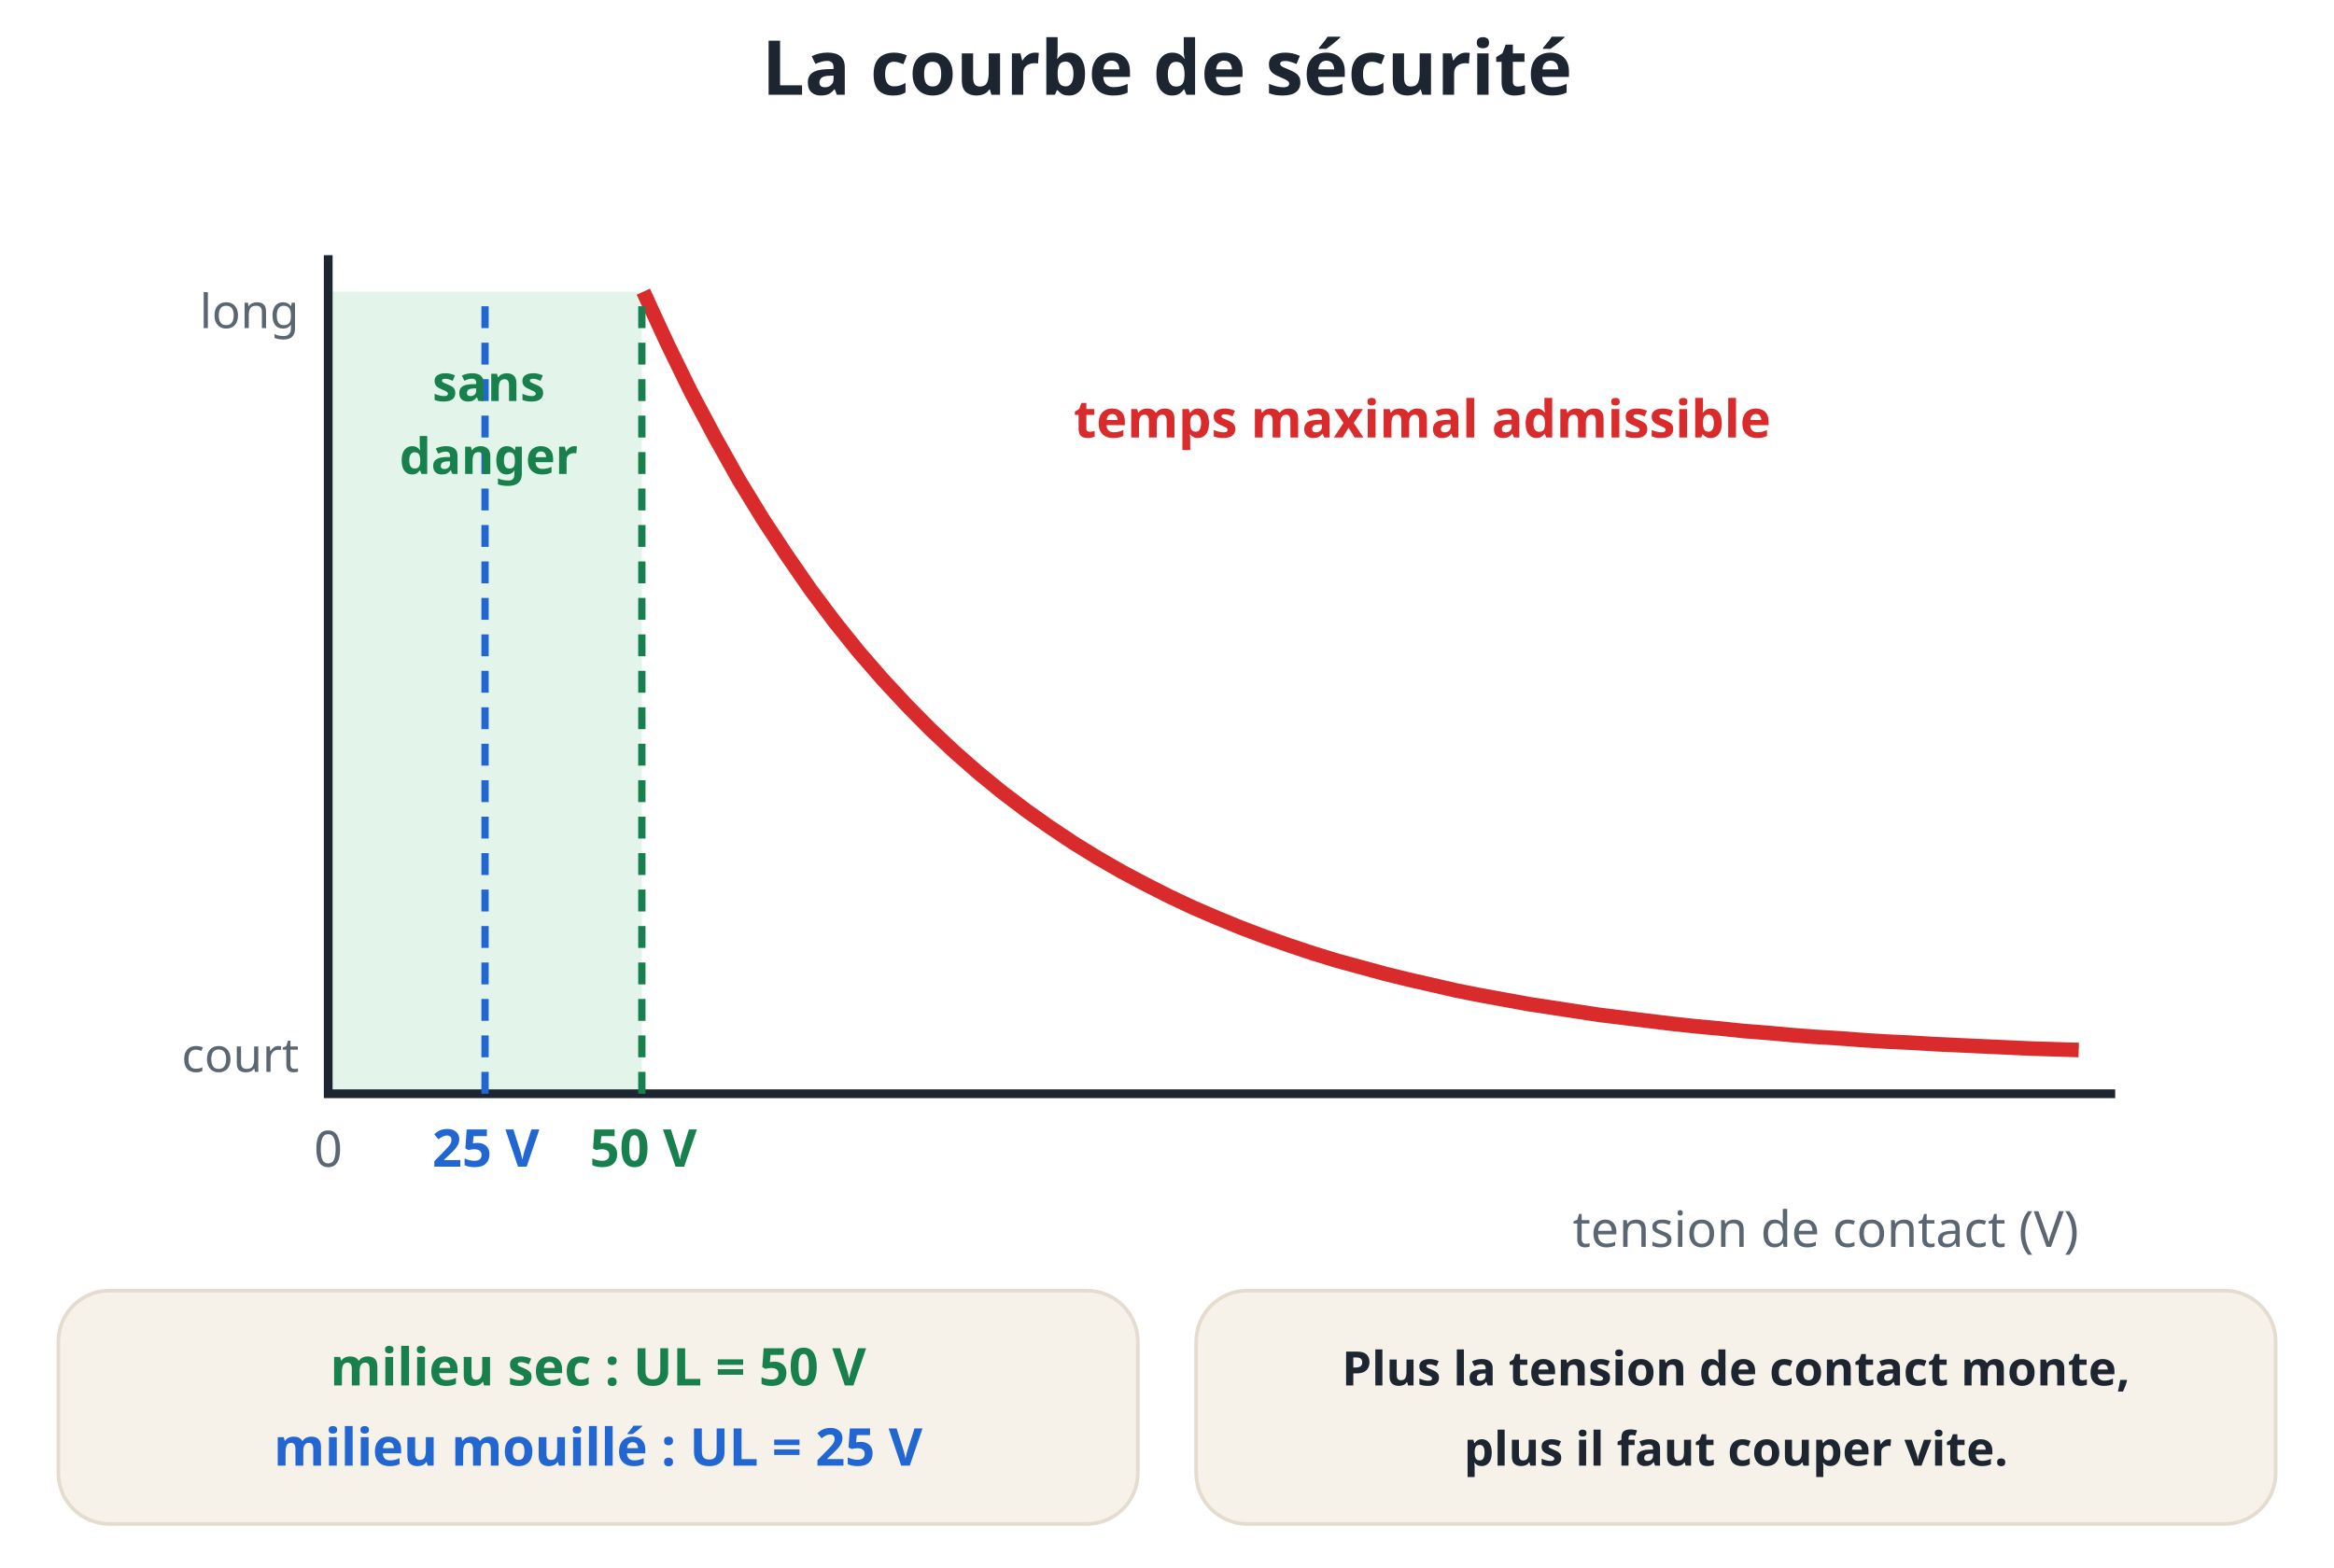
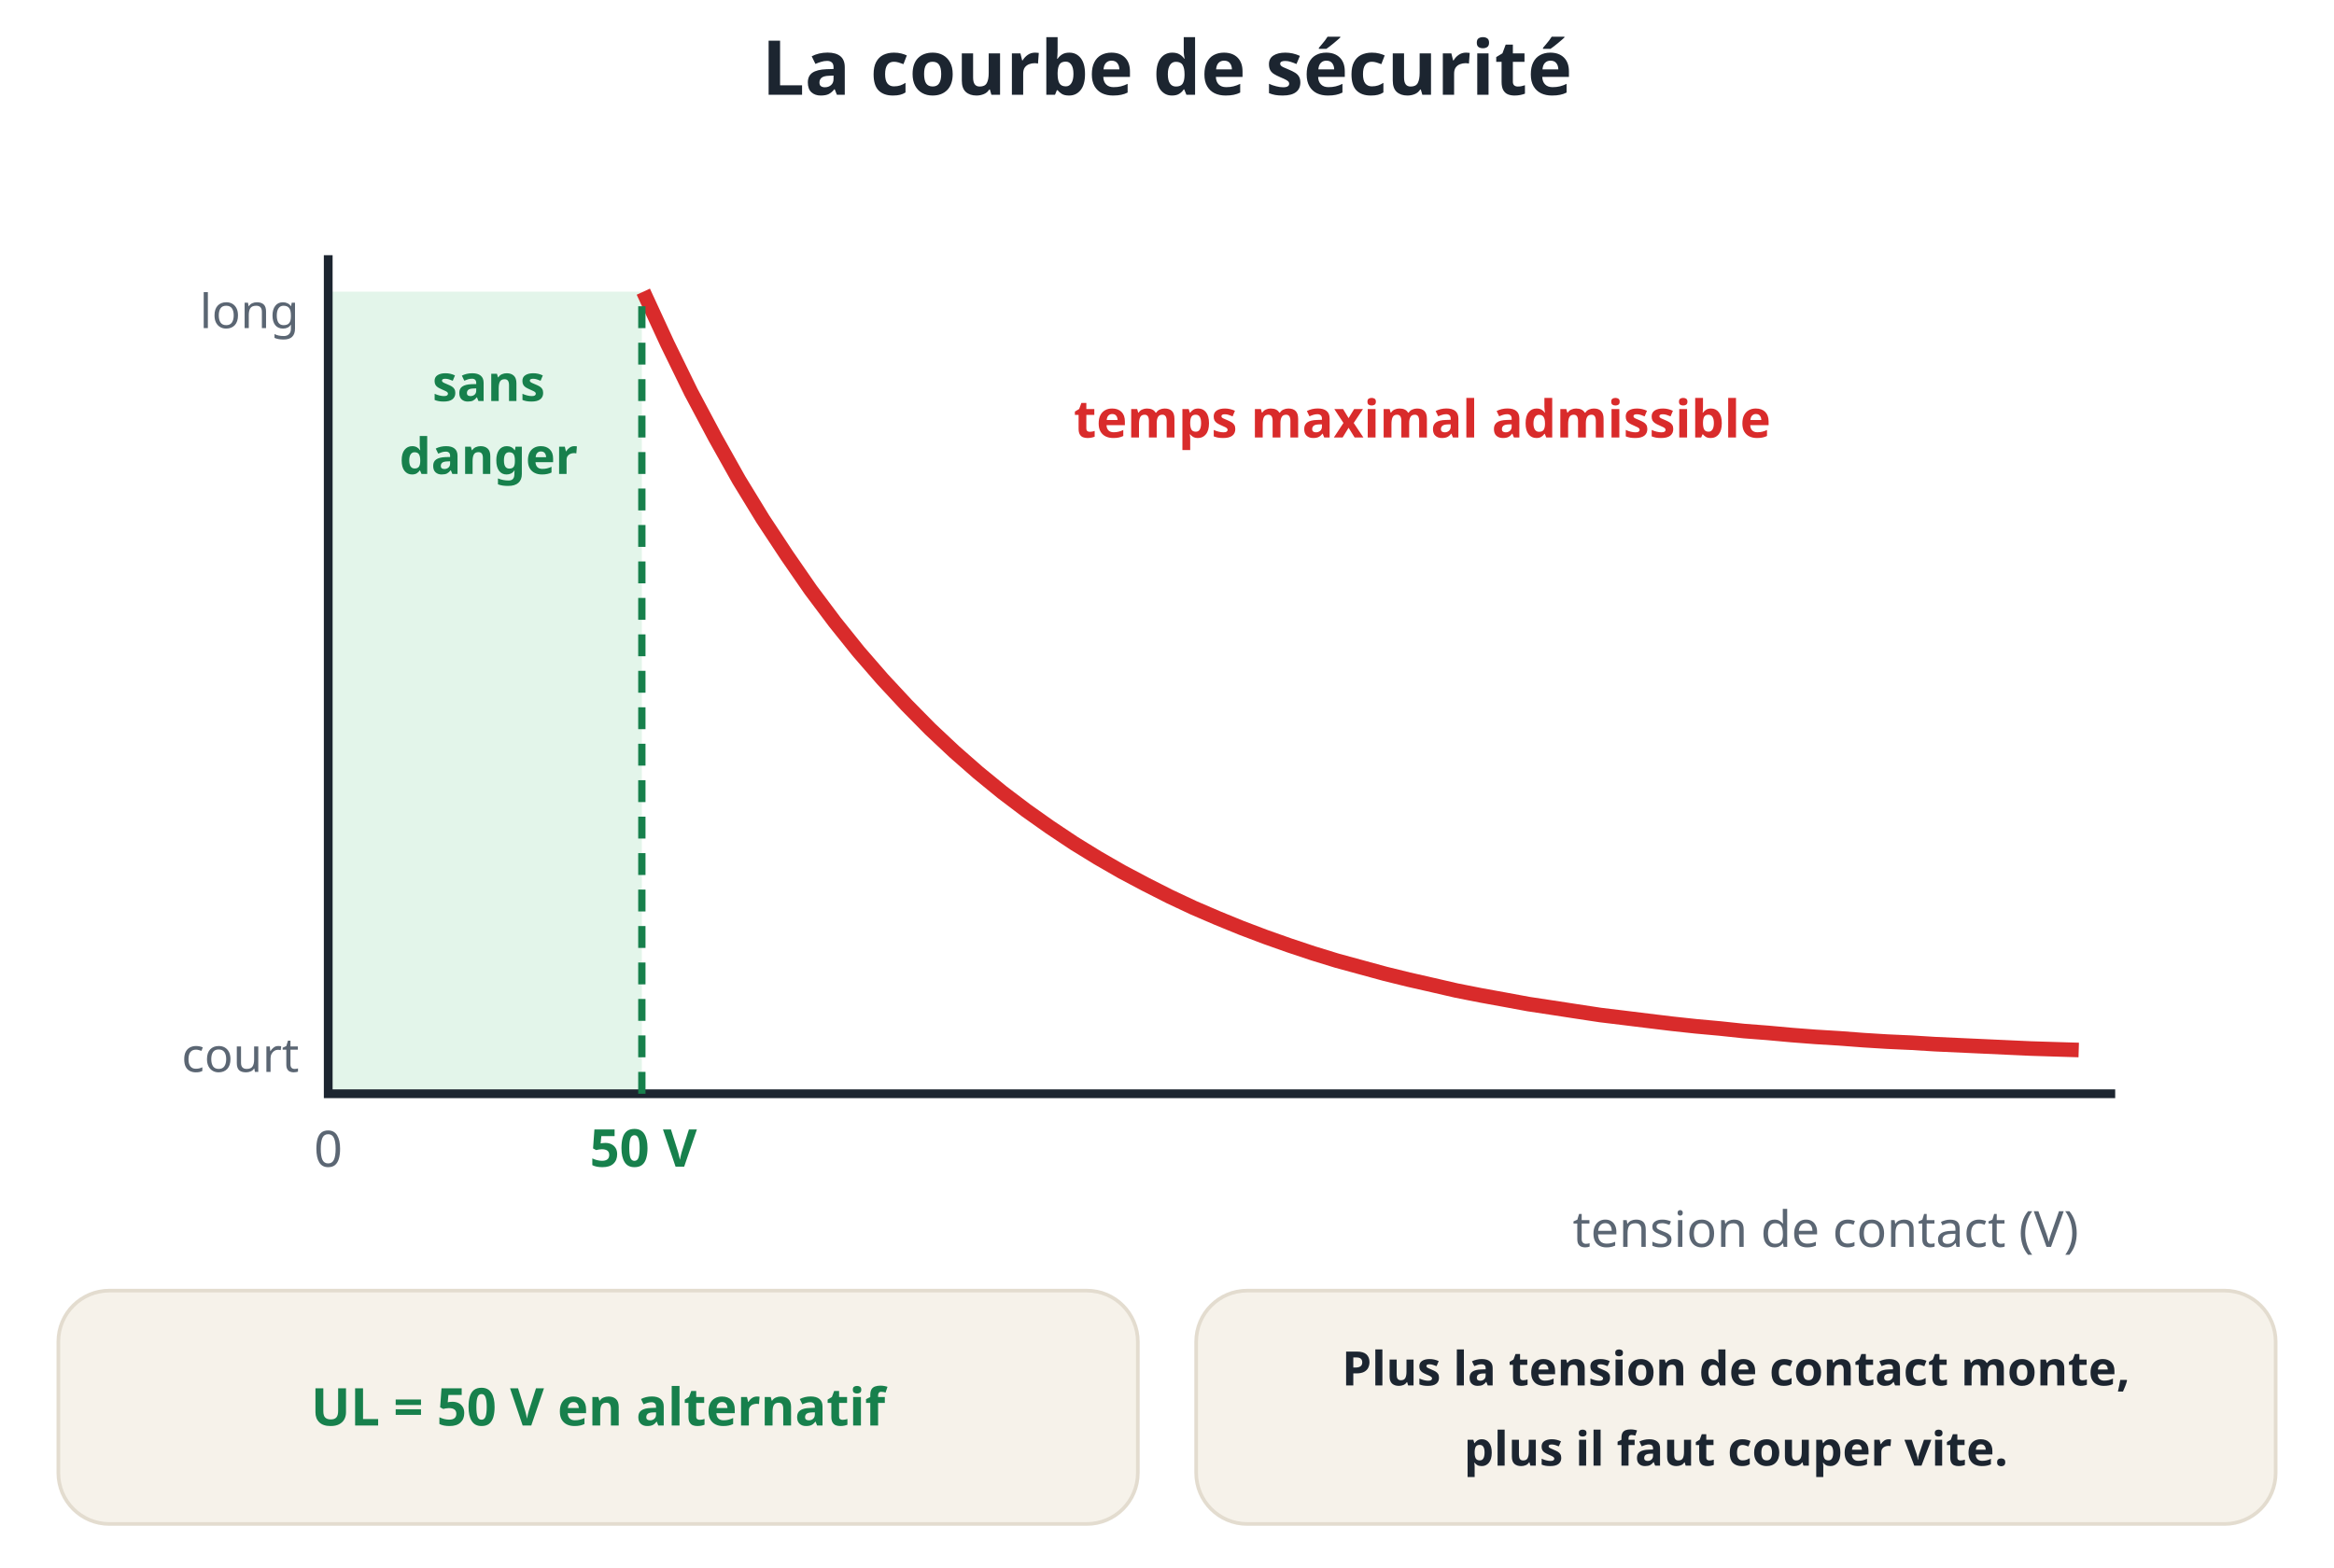
- <svg xmlns="http://www.w3.org/2000/svg" viewBox="0 0 640 430" font-family="'Segoe UI',system-ui,sans-serif" role="img" aria-label="Courbe de sécurité : en abscisse la tension de contact, en ordonnée le temps maximal admissible. Sous la tension limite, sans danger : 50 V en milieu sec, 25 V en milieu mouillé. Plus la tension de contact monte, plus il faut couper vite">
+ <svg xmlns="http://www.w3.org/2000/svg" viewBox="0 0 640 430" font-family="'Segoe UI',system-ui,sans-serif" role="img" aria-label="Courbe de sécurité : en abscisse la tension de contact, en ordonnée le temps maximal admissible. Sous la tension limite, sans danger : 50 V en alternatif. Plus la tension de contact monte, plus il faut couper vite">
  <defs>
    <linearGradient id="corps" x1="0" y1="0" x2="1" y2="0">
      <stop offset="0" stop-color="#eef0f2" />
      <stop offset=".5" stop-color="#fdfdfd" />
      <stop offset="1" stop-color="#dfe2e6" />
    </linearGradient>
    <linearGradient id="nez" x1="0" y1="0" x2="0" y2="1">
      <stop offset="0" stop-color="#ffffff" />
      <stop offset="1" stop-color="#e9ebee" />
    </linearGradient>
    <linearGradient id="manette" x1="0" y1="0" x2="0" y2="1">
      <stop offset="0" stop-color="#4a5058" />
      <stop offset="1" stop-color="#23272c" />
    </linearGradient>
    <radialGradient id="vis" cx=".4" cy=".35" r=".7">
      <stop offset="0" stop-color="#f1f2f4" />
      <stop offset="1" stop-color="#8d949c" />
    </radialGradient>
    <linearGradient id="cuivreH" x1="0" y1="0" x2="0" y2="1">
      <stop offset="0" stop-color="#f0b77a" />
      <stop offset=".5" stop-color="#c9782f" />
      <stop offset="1" stop-color="#8f4f17" />
    </linearGradient>
    <linearGradient id="cuivreV" x1="0" y1="0" x2="1" y2="0">
      <stop offset="0" stop-color="#8f4f17" />
      <stop offset=".45" stop-color="#f0b77a" />
      <stop offset="1" stop-color="#9a5a1f" />
    </linearGradient>
    <linearGradient id="acierH" x1="0" y1="0" x2="0" y2="1">
      <stop offset="0" stop-color="#f4f5f7" />
      <stop offset=".5" stop-color="#aab1b9" />
      <stop offset="1" stop-color="#7d858e" />
    </linearGradient>
    <linearGradient id="cylH" x1="0" y1="0" x2="0" y2="1">
      <stop offset="0" stop-color="#d9dde1" />
      <stop offset=".35" stop-color="#ffffff" />
      <stop offset="1" stop-color="#c3c8ce" />
    </linearGradient>
    <linearGradient id="gaineV" x1="0" y1="0" x2="1" y2="0">
      <stop offset="0" stop-color="#a81d1d" />
      <stop offset=".4" stop-color="#ef4a4a" />
      <stop offset="1" stop-color="#b02020" />
    </linearGradient>
    <linearGradient id="chaud" x1="0" y1="0" x2="1" y2="0">
      <stop offset="0" stop-color="#3a3f46" />
      <stop offset=".5" stop-color="#e8590c" />
      <stop offset="1" stop-color="#ff3b1f" />
    </linearGradient>
    <linearGradient id="icta" x1="0" y1="0" x2="0" y2="1">
      <stop offset="0" stop-color="#8d949c" />
      <stop offset=".3" stop-color="#dfe3e7" />
      <stop offset="1" stop-color="#6b727a" />
    </linearGradient>
    <linearGradient id="tpc" x1="0" y1="0" x2="0" y2="1">
      <stop offset="0" stop-color="#b02020" />
      <stop offset=".3" stop-color="#ff6b5e" />
      <stop offset="1" stop-color="#8e1414" />
    </linearGradient>
    <linearGradient id="irl" x1="0" y1="0" x2="0" y2="1">
      <stop offset="0" stop-color="#aab1b9" />
      <stop offset=".3" stop-color="#f1f3f5" />
      <stop offset="1" stop-color="#8d949c" />
    </linearGradient>
    <linearGradient id="terre" x1="0" y1="0" x2="0" y2="1">
      <stop offset="0" stop-color="#c9a877" />
      <stop offset="1" stop-color="#a98557" />
    </linearGradient>
    <pattern id="vj" width="16" height="16" patternUnits="userSpaceOnUse" patternTransform="rotate(35)">
      <rect width="16" height="16" fill="#2e9e4f" />
      <rect width="7" height="16" fill="#f2d21a" />
    </pattern>
    <filter id="ombre" x="-15%" y="-15%" width="130%" height="140%">
      <feDropShadow dx="0" dy="4" stdDeviation="4" flood-color="#1b2430" flood-opacity=".25" />
    </filter>
    <g id="borne">
      <rect x="-12" y="-12" width="24" height="24" rx="4" fill="#2b3036" />
      <circle r="8" fill="url(#vis)" />
      <rect x="-6" y="-1.2" width="12" height="2.4" rx="1" fill="#5a616a" transform="rotate(-25)" />
    </g>
    <linearGradient id="cellule" x1="0" y1="0" x2="1" y2="1">
      <stop offset="0" stop-color="#2b4a8a" />
      <stop offset="1" stop-color="#16285a" />
    </linearGradient>
    <linearGradient id="cuve" x1="0" y1="0" x2="0" y2="1">
      <stop offset="0" stop-color="#ff6b5e" />
      <stop offset=".55" stop-color="#ffb3a0" />
      <stop offset="1" stop-color="#7fb8f0" />
    </linearGradient>
  </defs>
  <text x="320.0" y="26" text-anchor="middle" font-size="20.8" font-weight="800" fill="#1c2530">La courbe de sécurité</text>
  <rect x="90" y="80" width="86" height="220" fill="#e3f5ea" />
  <path d="M90 70 V300 H580" fill="none" stroke="#1c2530" stroke-width="2.4" />
  <polyline points="176.4,80.0 183.0,94.3 189.5,107.6 196.1,120.0 202.6,131.6 209.2,142.4 215.8,152.4 222.3,161.8 228.9,170.6 235.4,178.7 242.0,186.3 248.6,193.4 255.1,200.0 261.7,206.2 268.2,211.9 274.8,217.3 281.4,222.3 287.9,226.9 294.5,231.3 301.0,235.3 307.6,239.1 314.2,242.6 320.7,245.9 327.3,249.0 333.8,251.8 340.4,254.5 347.0,257.0 353.5,259.3 360.1,261.5 366.6,263.5 373.2,265.3 379.8,267.1 386.3,268.7 392.9,270.2 399.4,271.7 406.0,273.0 412.6,274.2 419.1,275.4 425.7,276.4 432.2,277.4 438.8,278.4 445.4,279.2 451.9,280.0 458.5,280.8 465.0,281.5 471.6,282.1 478.2,282.8 484.7,283.3 491.3,283.9 497.8,284.4 504.4,284.8 511.0,285.3 517.5,285.7 524.1,286.0 530.6,286.4 537.2,286.7 543.8,287.0 550.3,287.3 556.9,287.6 563.4,287.8 570.0,288.0" fill="none" stroke="#d92b2b" stroke-width="4" />
-   <path d="M133 300 V80" stroke="#2166d1" stroke-width="2" stroke-dasharray="6 4" />
  <path d="M176 300 V80" stroke="#17804c" stroke-width="2" stroke-dasharray="6 4" />
-   <text x="133.2" y="320" text-anchor="middle" font-size="14.3" font-weight="800" fill="#2166d1">25 V</text>
  <text x="176.4" y="320" text-anchor="middle" font-size="14.3" font-weight="800" fill="#17804c">50 V</text>
  <text x="90" y="320" text-anchor="middle" font-size="13.7" font-weight="500" fill="#5b6673">0</text>
  <text x="134" y="110" text-anchor="middle" font-size="13.7" font-weight="800" fill="#17804c">sans</text>
  <text x="134" y="130" text-anchor="middle" font-size="13.7" font-weight="800" fill="#17804c">danger</text>
  <text x="82" y="90" text-anchor="end" font-size="13.0" font-weight="500" fill="#5b6673">long</text>
  <text x="82" y="294" text-anchor="end" font-size="13.0" font-weight="500" fill="#5b6673">court</text>
  <text x="390" y="120" text-anchor="middle" font-size="14.3" font-weight="800" fill="#d92b2b">temps maximal admissible</text>
  <text x="570" y="342" text-anchor="end" font-size="13.7" font-weight="500" fill="#5b6673">tension de contact (V)</text>
  <rect x="16" y="354" width="296" height="64" rx="14" fill="#f6f2ea" stroke="#e3dccf" />
-   <text x="164" y="380" text-anchor="middle" font-size="14.3" font-weight="800" fill="#17804c">milieu sec : UL = 50 V</text>
-   <text x="164" y="402" text-anchor="middle" font-size="14.3" font-weight="800" fill="#2166d1">milieu mouillé : UL = 25 V</text>
+   <text x="164" y="391" text-anchor="middle" font-size="14.3" font-weight="800" fill="#17804c">UL = 50 V en alternatif</text>
  <rect x="328" y="354" width="296" height="64" rx="14" fill="#f6f2ea" stroke="#e3dccf" />
  <text x="476" y="380" text-anchor="middle" font-size="13.0" font-weight="800" fill="#1c2530">Plus la tension de contact monte,</text>
  <text x="476" y="402" text-anchor="middle" font-size="13.0" font-weight="800" fill="#1c2530">plus il faut couper vite.</text>
</svg>
